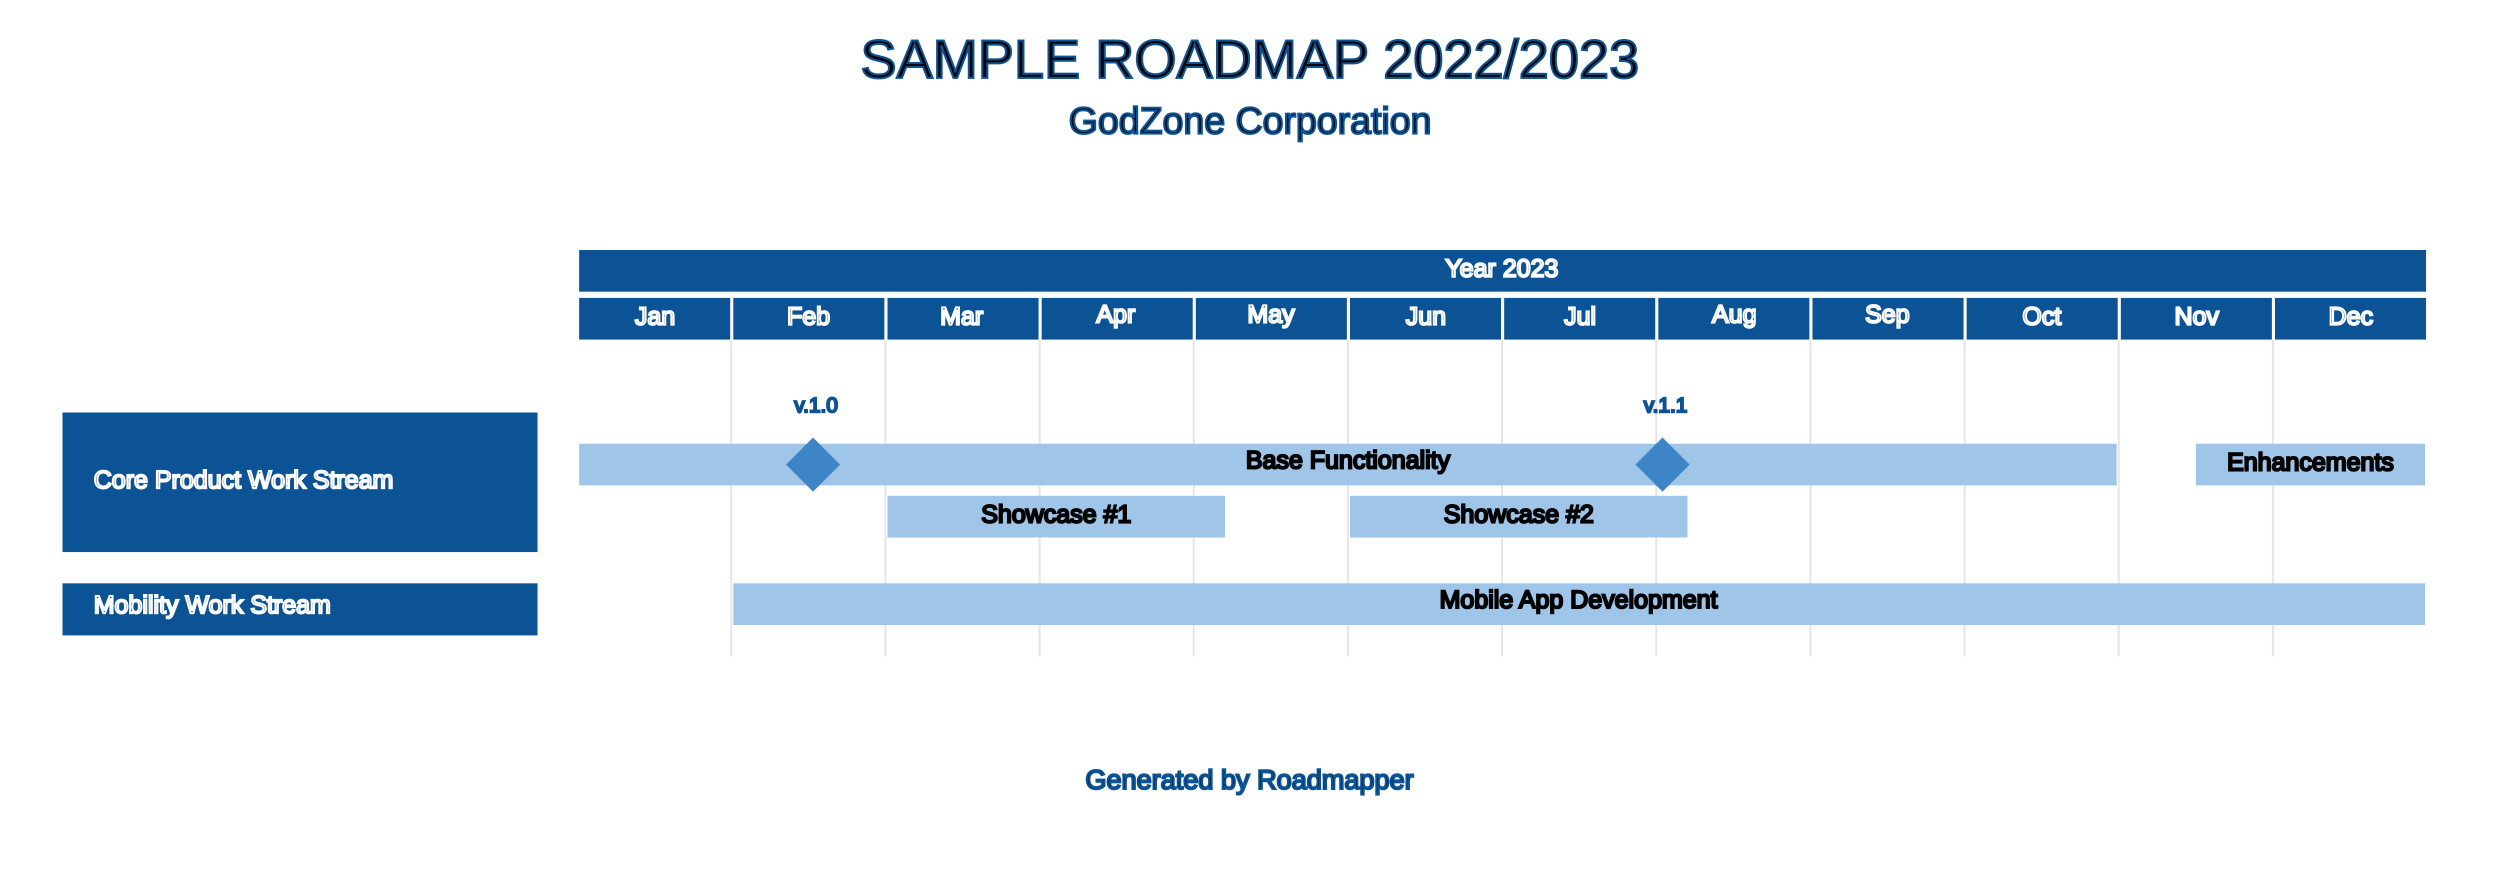
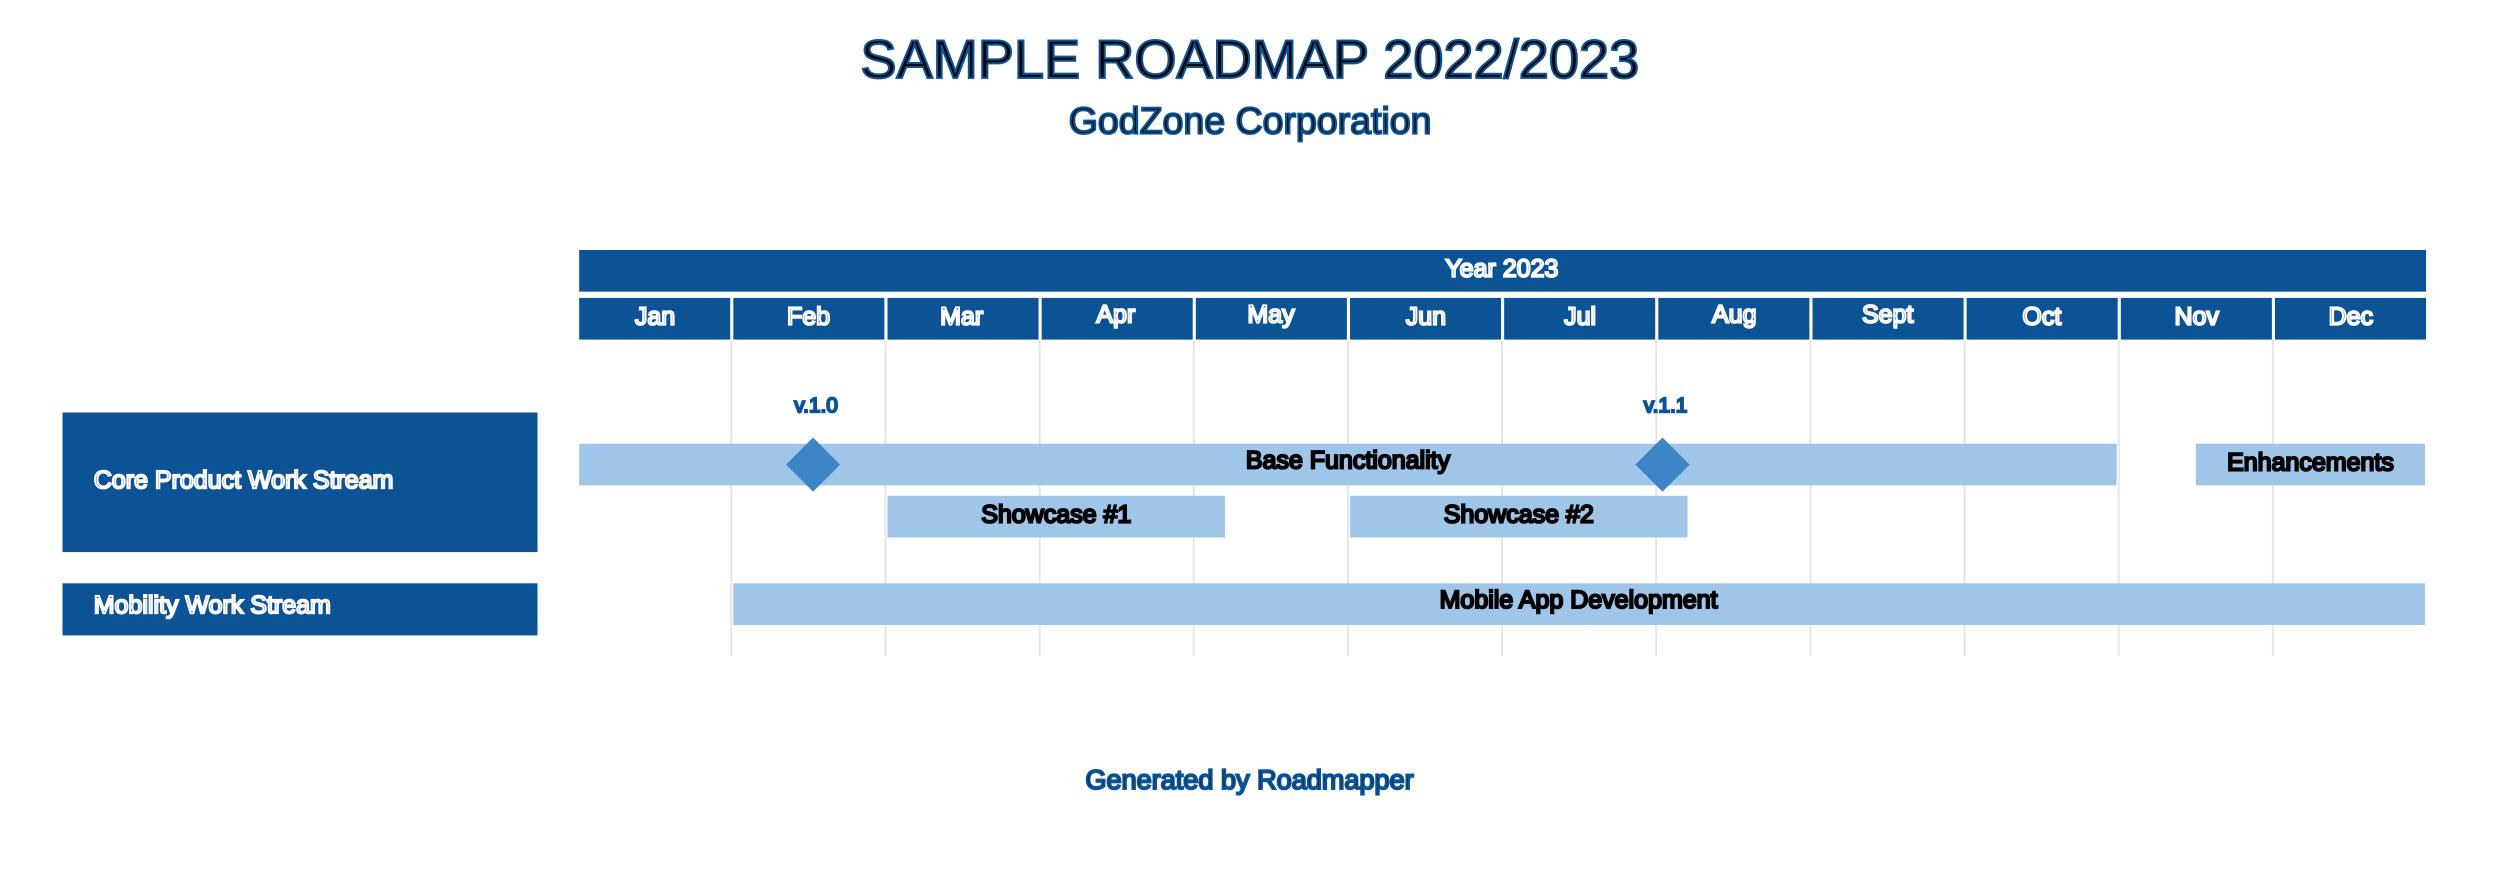
<svg xmlns="http://www.w3.org/2000/svg" width="1200" height="420" viewBox="0 0 1200 420">
  <defs>
</defs>
  <rect x="0" y="0" width="1200" height="1000" fill="#FFFFFF" />
  <text x="413.0" y="30" font-size="26" text-anchor="start" dominant-baseline="middle" font-family="Arial" stroke="#0B5394">SAMPLE ROADMAP 2022/2023</text>
  <text x="513.0" y="59" font-size="18" text-anchor="start" dominant-baseline="middle" font-family="Arial" stroke="#0B5394">GodZone Corporation</text>
  <rect x="278.0" y="120" width="886.5" height="20" fill="#0B5394" />
  <text x="693.75" y="124.5" font-size="12" stroke="#FFFFFF" text-anchor="start" dominant-baseline="hanging" font-family="Arial">Year 2023</text>
  <rect x="278.0" y="143" width="72.5" height="20" fill="#0B5394" />
  <text x="304.75" y="147.5" font-size="12" stroke="#FFFFFF" text-anchor="start" dominant-baseline="hanging" font-family="Arial">Jan</text>
  <rect x="352.0" y="143" width="72.5" height="20" fill="#0B5394" />
  <text x="377.75" y="147.5" font-size="12" stroke="#FFFFFF" text-anchor="start" dominant-baseline="hanging" font-family="Arial">Feb</text>
  <rect x="426.0" y="143" width="72.5" height="20" fill="#0B5394" />
  <text x="451.25" y="147.5" font-size="12" stroke="#FFFFFF" text-anchor="start" dominant-baseline="hanging" font-family="Arial">Mar</text>
  <rect x="500.0" y="143" width="72.5" height="20" fill="#0B5394" />
  <text x="526.25" y="146.5" font-size="12" stroke="#FFFFFF" text-anchor="start" dominant-baseline="hanging" font-family="Arial">Apr</text>
  <rect x="574.0" y="143" width="72.5" height="20" fill="#0B5394" />
  <text x="598.75" y="146.5" font-size="12" stroke="#FFFFFF" text-anchor="start" dominant-baseline="hanging" font-family="Arial">May</text>
  <rect x="648.0" y="143" width="72.5" height="20" fill="#0B5394" />
  <text x="674.75" y="147.5" font-size="12" stroke="#FFFFFF" text-anchor="start" dominant-baseline="hanging" font-family="Arial">Jun</text>
  <rect x="722.0" y="143" width="72.5" height="20" fill="#0B5394" />
  <text x="750.75" y="147.5" font-size="12" stroke="#FFFFFF" text-anchor="start" dominant-baseline="hanging" font-family="Arial">Jul</text>
  <rect x="796.0" y="143" width="72.5" height="20" fill="#0B5394" />
  <text x="821.75" y="146.5" font-size="12" stroke="#FFFFFF" text-anchor="start" dominant-baseline="hanging" font-family="Arial">Aug</text>
  <rect x="870.0" y="143" width="72.5" height="20" fill="#0B5394" />
-   <text x="895.25" y="146.5" font-size="12" stroke="#FFFFFF" text-anchor="start" dominant-baseline="hanging" font-family="Arial">Sep</text>
+   <text x="893.75" y="146.5" font-size="12" stroke="#FFFFFF" text-anchor="start" dominant-baseline="hanging" font-family="Arial">Sept</text>
  <rect x="944.0" y="143" width="72.5" height="20" fill="#0B5394" />
  <text x="970.75" y="147.5" font-size="12" stroke="#FFFFFF" text-anchor="start" dominant-baseline="hanging" font-family="Arial">Oct</text>
  <rect x="1018.0" y="143" width="72.5" height="20" fill="#0B5394" />
  <text x="1043.75" y="147.5" font-size="12" stroke="#FFFFFF" text-anchor="start" dominant-baseline="hanging" font-family="Arial">Nov</text>
  <rect x="1092.0" y="143" width="72.5" height="20" fill="#0B5394" />
  <text x="1117.75" y="147.5" font-size="12" stroke="#FFFFFF" text-anchor="start" dominant-baseline="hanging" font-family="Arial">Dec</text>
  <path d="M351.0,163 L351.0,315" stroke="#e6e6e6" stroke-opacity="50" stroke-width="1" />
  <path d="M425.0,163 L425.0,315" stroke="#e6e6e6" stroke-opacity="50" stroke-width="1" />
  <path d="M499.0,163 L499.0,315" stroke="#e6e6e6" stroke-opacity="50" stroke-width="1" />
  <path d="M573.0,163 L573.0,315" stroke="#e6e6e6" stroke-opacity="50" stroke-width="1" />
  <path d="M647.0,163 L647.0,315" stroke="#e6e6e6" stroke-opacity="50" stroke-width="1" />
  <path d="M721.0,163 L721.0,315" stroke="#e6e6e6" stroke-opacity="50" stroke-width="1" />
  <path d="M795.0,163 L795.0,315" stroke="#e6e6e6" stroke-opacity="50" stroke-width="1" />
  <path d="M869.0,163 L869.0,315" stroke="#e6e6e6" stroke-opacity="50" stroke-width="1" />
  <path d="M943.0,163 L943.0,315" stroke="#e6e6e6" stroke-opacity="50" stroke-width="1" />
  <path d="M1017.0,163 L1017.0,315" stroke="#e6e6e6" stroke-opacity="50" stroke-width="1" />
  <path d="M1091.0,163 L1091.0,315" stroke="#e6e6e6" stroke-opacity="50" stroke-width="1" />
  <rect x="30" y="198" width="228.0" height="67" fill="#0B5394" />
  <text x="45" y="226.0" font-size="12" stroke="#FFFFFF" text-anchor="start" dominant-baseline="hanging" font-family="Arial">Core Product Work Stream</text>
  <rect x="278" y="213" width="738" height="20" fill="#9FC5E8" />
+   <text x="598.0" y="216.5" font-size="12" stroke="#000000" text-anchor="start" dominant-baseline="hanging" font-family="Arial">Base Functionality</text>
  <rect x="1054" y="213" width="110" height="20" fill="#9FC5E8" />
  <text x="1069.0" y="217.5" font-size="12" stroke="#000000" text-anchor="start" dominant-baseline="hanging" font-family="Arial">Enhancements</text>
  <path d="M390.25,210 L403.25,223.0 L390.25,236 L377.25,223.0" fill="#3D85C6" />
  <text x="381.25" y="195" font-size="10" text-anchor="start" dominant-baseline="middle" font-family="Arial" stroke="#0B5394">v.1.0</text>
  <path d="M798.0,210 L811.0,223.0 L798.0,236 L785.0,223.0" fill="#3D85C6" />
  <text x="789.0" y="195" font-size="10" text-anchor="start" dominant-baseline="middle" font-family="Arial" stroke="#0B5394">v.1.1</text>
-   <text x="598.0" y="216.5" font-size="12" stroke="#000000" text-anchor="start" dominant-baseline="hanging" font-family="Arial">Base Functionality</text>
  <rect x="426" y="238" width="162" height="20" fill="#9FC5E8" />
+   <text x="471.0" y="242.5" font-size="12" stroke="#000000" text-anchor="start" dominant-baseline="hanging" font-family="Arial">Showcase #1</text>
  <rect x="648" y="238" width="162" height="20" fill="#9FC5E8" />
  <text x="693.0" y="242.5" font-size="12" stroke="#000000" text-anchor="start" dominant-baseline="hanging" font-family="Arial">Showcase #2</text>
-   <text x="471.0" y="242.5" font-size="12" stroke="#000000" text-anchor="start" dominant-baseline="hanging" font-family="Arial">Showcase #1</text>
  <rect x="30" y="280" width="228.0" height="25" fill="#0B5394" />
  <text x="45" y="286.0" font-size="12" stroke="#FFFFFF" text-anchor="start" dominant-baseline="hanging" font-family="Arial">Mobility Work Stream</text>
  <rect x="352" y="280" width="812" height="20" fill="#9FC5E8" />
  <text x="691.0" y="283.5" font-size="12" stroke="#000000" text-anchor="start" dominant-baseline="hanging" font-family="Arial">Mobile App Development</text>
  <text x="521.0" y="375" font-size="13" text-anchor="start" dominant-baseline="middle" font-family="Arial" stroke="#0B5394">Generated by Roadmapper</text>
</svg>
